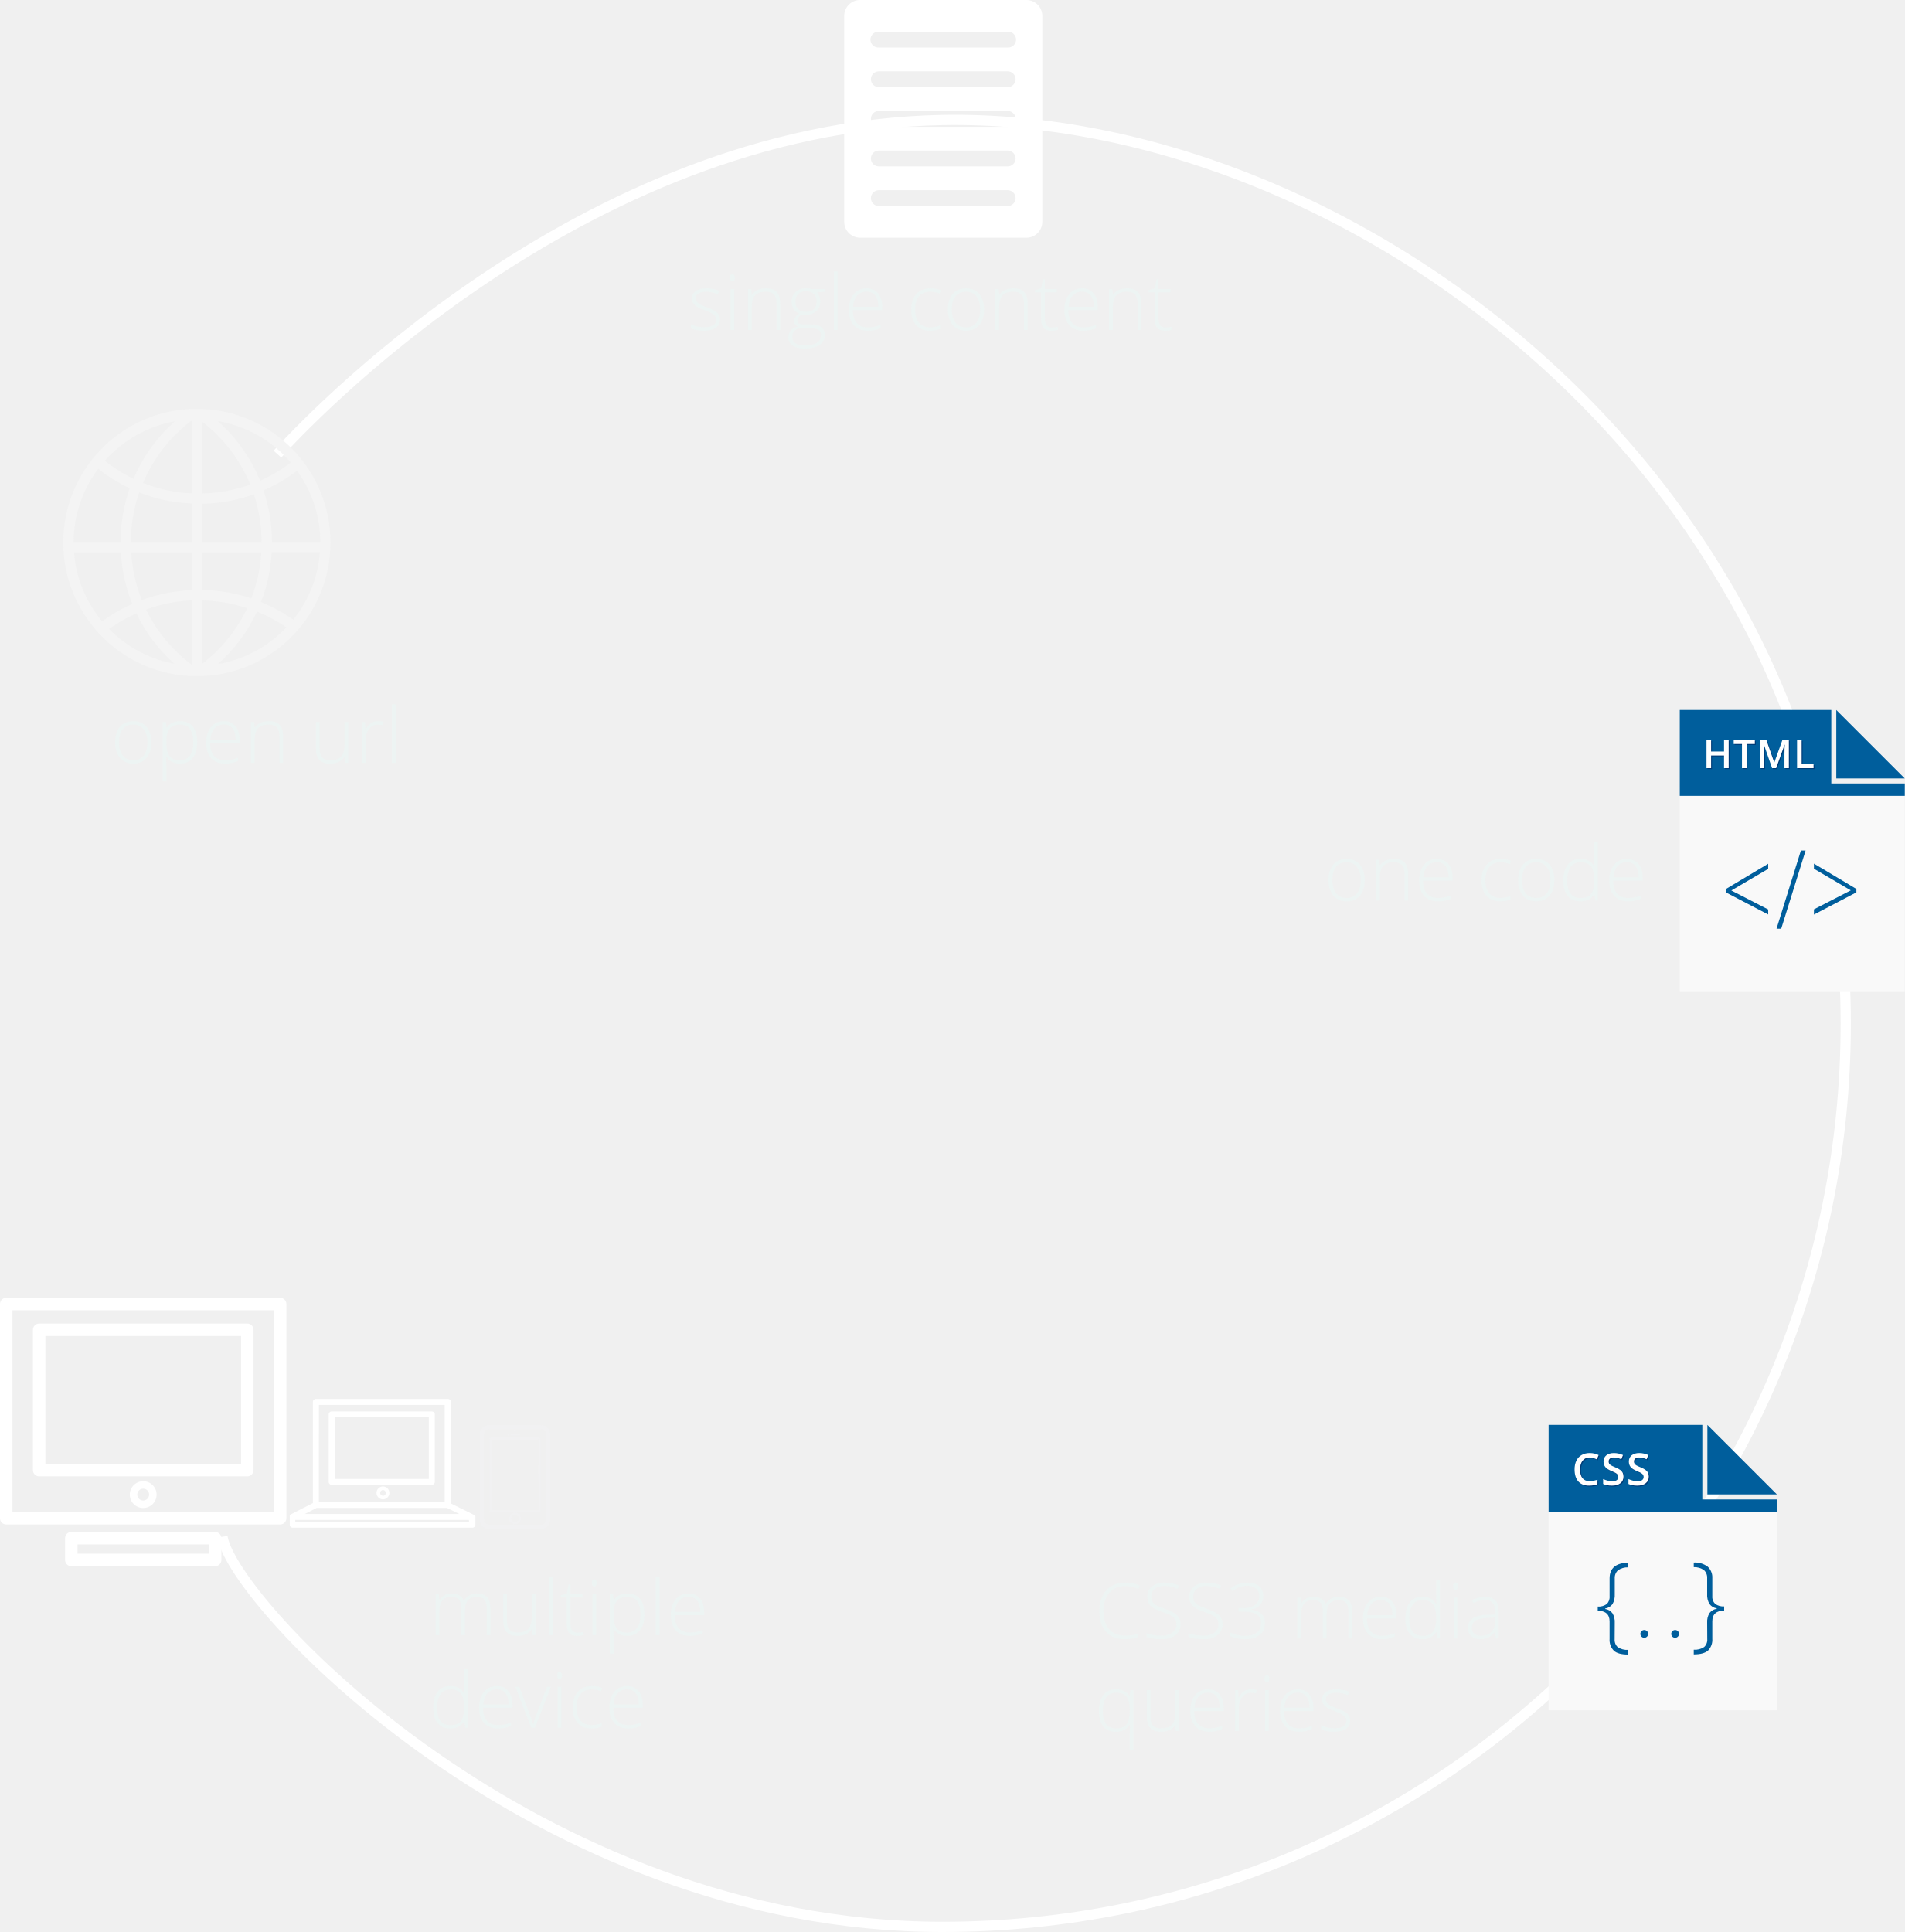
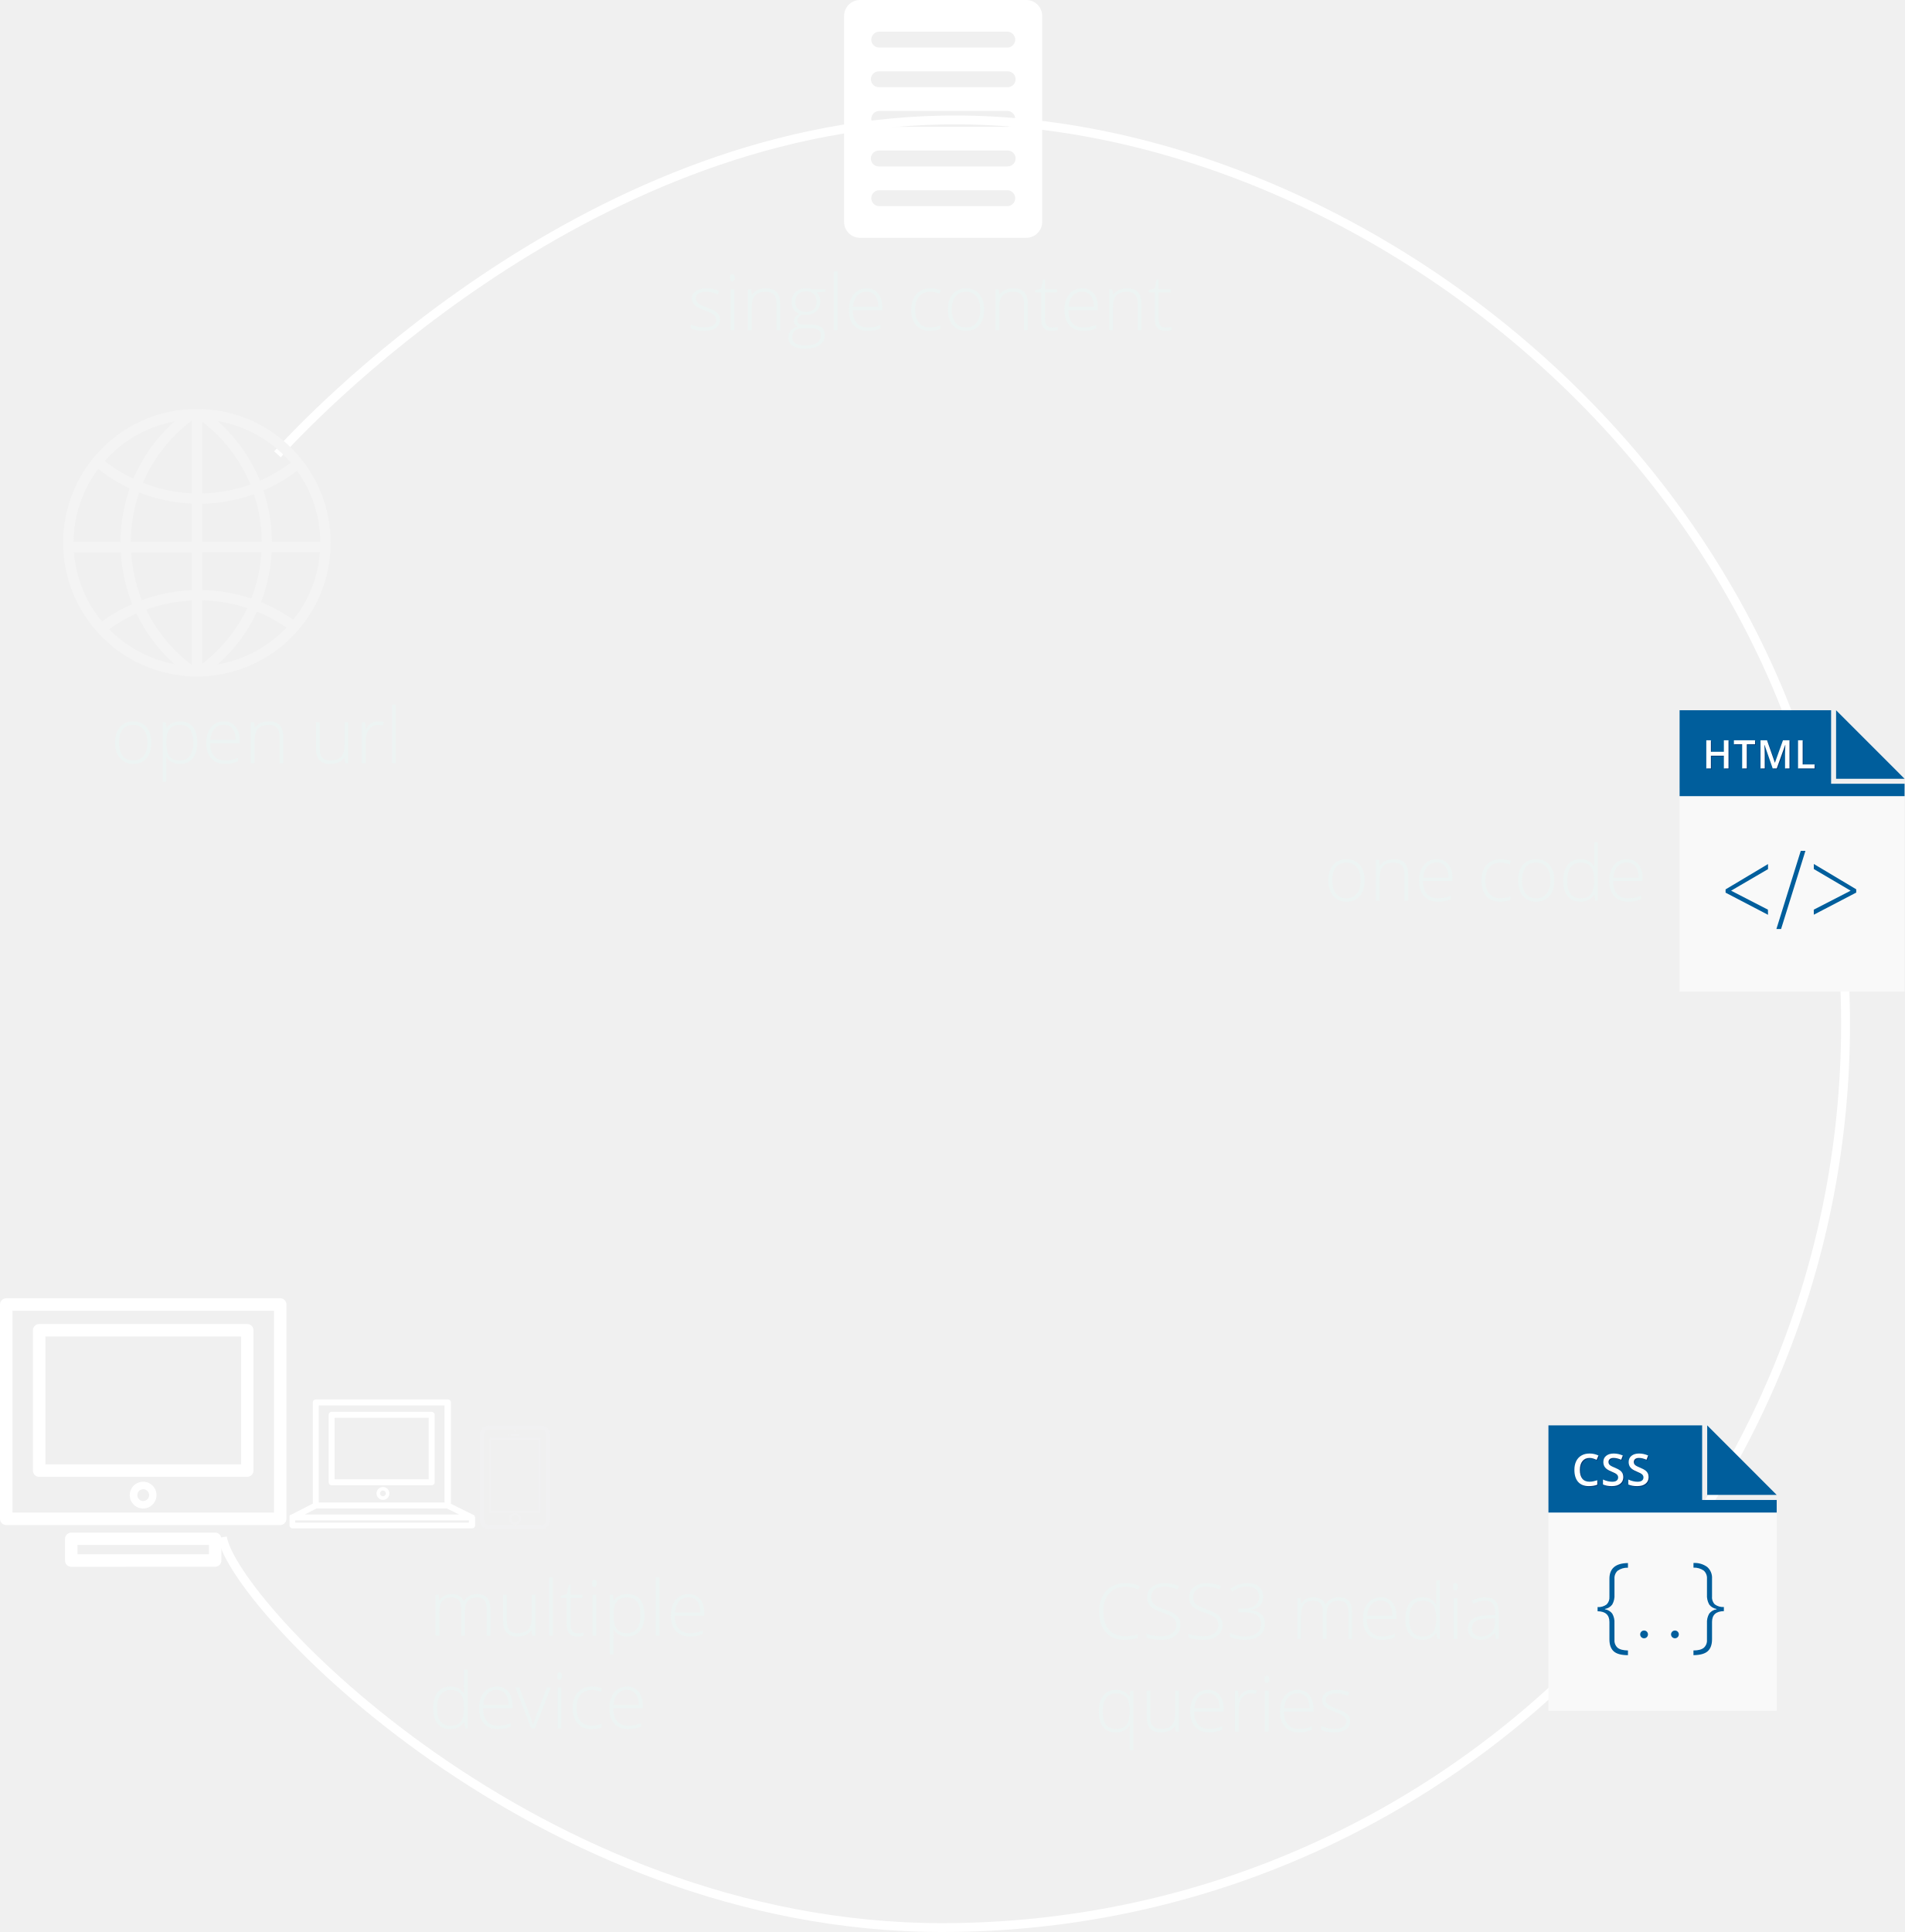
- <svg xmlns="http://www.w3.org/2000/svg" viewBox="0 0 744.93 755.59">
+ <svg xmlns="http://www.w3.org/2000/svg" viewBox="0 0 860.37 872.78">
  <defs>
-     <style>.cls-1{isolation:isolate;}.cls-2{fill:none;stroke:#fff;stroke-miterlimit:10;stroke-width:4px;}.cls-3{fill:#f4f4f4;}.cls-4{font-size:30.16px;fill:#edf4f3;font-family:OpenSans-Light, Open Sans;font-weight:300;}.cls-10,.cls-12,.cls-5{fill:#fff;}.cls-6{fill:#f9f9f9;}.cls-7{fill:#005e9c;}.cls-8{opacity:0.5;mix-blend-mode:overlay;}.cls-10,.cls-9{font-size:15.4px;letter-spacing:0.02em;}.cls-11,.cls-9{fill:#231f20;}.cls-10,.cls-11,.cls-12,.cls-9{font-family:OpenSans-Semibold, Open Sans;font-weight:600;}.cls-11,.cls-12{font-size:17.37px;letter-spacing:0.02em;}.cls-13{fill:#f1f1f2;}</style>
+     <style>.cls-1{isolation:isolate;}.cls-2{fill:none;stroke:#fff;stroke-miterlimit:10;stroke-width:4px;}.cls-3{fill:#f4f4f4;}.cls-4{font-size:34.85px;fill:#edf4f3;font-family:OpenSans-Light, Open Sans;font-weight:300;}.cls-10,.cls-12,.cls-5{fill:#fff;}.cls-6{fill:#f9f9f9;}.cls-7{fill:#005e9c;}.cls-8{opacity:0.5;mix-blend-mode:overlay;}.cls-10,.cls-9{font-size:17.79px;letter-spacing:0.03em;}.cls-11,.cls-9{fill:#231f20;}.cls-10,.cls-11,.cls-12,.cls-9{font-family:OpenSans-Semibold, Open Sans;font-weight:600;}.cls-11,.cls-12{font-size:20.07px;letter-spacing:0.02em;}.cls-13{fill:#f1f1f2;}</style>
  </defs>
  <g class="cls-1">
    <g id="Layer_2" data-name="Layer 2">
      <g id="Infographic">
        <g id="Main_image" data-name="Main image">
-           <path class="cls-2" d="M108.51,177.61c9.47-10.51,118.25-128,260-130.68,161.07-3,353.33,142.46,353.33,353.33,0,195.14-158.19,353.33-353.33,353.33C209.57,753.59,90.85,626.62,87,601" />
-           <path class="cls-3" d="M74.24,264.41l5,0a52.28,52.28,0,0,0,0-104.46l-5,0,0,0a52.29,52.29,0,0,0,0,104.43ZM42.66,246a58.63,58.63,0,0,1,10.69-6.15,62.53,62.53,0,0,0,14.89,19.77A48.36,48.36,0,0,1,42.66,246ZM75,260a59.75,59.75,0,0,1-17.89-21.61A60.38,60.38,0,0,1,75,234.78Zm0-29.21a64.76,64.76,0,0,0-19.53,3.89,59.67,59.67,0,0,1-4.17-18.69H75Zm0-18.86-23.83,0a60.22,60.22,0,0,1,3.26-19.35A63.41,63.41,0,0,0,75,196.91Zm10.12,47.87a62.24,62.24,0,0,0,15.39-20.63A58.72,58.72,0,0,1,112,245.37,48.22,48.22,0,0,1,85.13,259.75Zm29.57-17.44a62.27,62.27,0,0,0-12.62-6.91,63.81,63.81,0,0,0,4.18-19.49h18.87A47.79,47.79,0,0,1,114.7,242.31Zm1.51-58.23a47.74,47.74,0,0,1,9.07,27.78h-18.9a64.56,64.56,0,0,0-3.31-20.12A64.3,64.3,0,0,0,116.21,184.08Zm-2.49-3.19a60.26,60.26,0,0,1-12,7.06,63.23,63.23,0,0,0-16.54-23.31A48.07,48.07,0,0,1,113.72,180.89Zm-34.67-16a59.32,59.32,0,0,1,18.86,24.57,59.36,59.36,0,0,1-18.86,3.47Zm0,32.09a63.3,63.3,0,0,0,20.25-3.73,60.33,60.33,0,0,1,3,18.64H79.05Zm0,19h23.16A60,60,0,0,1,98.29,234a64.91,64.91,0,0,0-19.24-3.3Zm0,18.81a60.17,60.17,0,0,1,17.65,3,59.69,59.69,0,0,1-17.65,21.8Zm-4-70.29v28.42a59.36,59.36,0,0,1-19.12-4.09A59.54,59.54,0,0,1,75,164.44Zm-6.76.33a63.28,63.28,0,0,0-16.07,22.39A59.59,59.59,0,0,1,41,180.21,48.11,48.11,0,0,1,68.25,164.77ZM38.41,183.34a63.22,63.22,0,0,0,12.3,7.6,64.26,64.26,0,0,0-3.57,21H28.79A47.67,47.67,0,0,1,38.41,183.34ZM28.94,216H47.26a63.66,63.66,0,0,0,4.47,20.21A62.66,62.66,0,0,0,39.93,243,47.77,47.77,0,0,1,28.94,216Z" />
-           <text class="cls-4" transform="translate(43.26 298.35)">open url</text>
-           <text class="cls-4" transform="translate(517.79 352.22)">one code</text>
-           <text class="cls-4" transform="translate(428.02 640.78)">CSS3 media<tspan x="0" y="36.2">queries</tspan>
+           <path class="cls-2" d="M125.33,205.23c10.94-12.14,136.57-147.93,300.29-151,186-3.49,408.09,164.61,408.09,408.27C833.71,688,651,870.78,425.62,870.78c-183.57,0-320.69-146.71-325.14-176.35" />
+           <path class="cls-3" d="M85.74,305.53l5.8,0a60.41,60.41,0,0,0,0-120.71l-5.75,0-.05,0a60.42,60.42,0,0,0,0,120.67ZM49.27,284.25a68,68,0,0,1,12.35-7.1A72.28,72.28,0,0,0,78.82,300,55.91,55.91,0,0,1,49.27,284.25Zm37.37,16.12A69,69,0,0,1,66,275.4a70.1,70.1,0,0,1,20.67-4.11Zm0-33.75a74.54,74.54,0,0,0-22.56,4.5,69,69,0,0,1-4.82-21.6l27.38,0Zm0-21.79-27.53,0a69.71,69.71,0,0,1,3.76-22.35,73.4,73.4,0,0,0,23.77,5Zm11.69,55.31a72.29,72.29,0,0,0,17.77-23.83,67.22,67.22,0,0,1,13.29,7.22A55.66,55.66,0,0,1,98.33,300.14ZM132.48,280a72.12,72.12,0,0,0-14.58-8,73.51,73.51,0,0,0,4.82-22.52h21.8A55.23,55.23,0,0,1,132.48,280Zm1.74-67.29a55.21,55.21,0,0,1,10.47,32.1H122.86A74.38,74.38,0,0,0,119,221.56,73.55,73.55,0,0,0,134.22,212.7ZM131.34,209a68.94,68.94,0,0,1-13.91,8.15,73.23,73.23,0,0,0-19.11-26.93A55.5,55.5,0,0,1,131.34,209Zm-40-18.52a68.51,68.51,0,0,1,21.77,28.4,68.44,68.44,0,0,1-21.77,4Zm0,37.09a73.2,73.2,0,0,0,23.38-4.31,69.74,69.74,0,0,1,3.5,21.53l-26.88,0Zm0,21.91,26.74,0a69.26,69.26,0,0,1-4.53,20.9,74.23,74.23,0,0,0-22.21-3.81Zm0,21.73a70,70,0,0,1,20.38,3.46,69.06,69.06,0,0,1-20.38,25.2ZM86.64,190v32.84a68.74,68.74,0,0,1-22.09-4.72A68.69,68.69,0,0,1,86.64,190Zm-7.82.38a73.3,73.3,0,0,0-18.56,25.88,69.27,69.27,0,0,1-12.95-8A55.66,55.66,0,0,1,78.82,190.39ZM44.36,211.85a73.16,73.16,0,0,0,14.21,8.78,74.5,74.5,0,0,0-4.13,24.22H33.25A55.09,55.09,0,0,1,44.36,211.85ZM33.43,249.53H54.58a73.55,73.55,0,0,0,5.17,23.35,72.69,72.69,0,0,0-13.63,7.9A55.07,55.07,0,0,1,33.43,249.53Z" />
+           <text class="cls-4" transform="translate(49.97 344.75)">open url</text>
+           <text class="cls-4" transform="translate(598.04 406.99)">one code</text>
+           <text class="cls-4" transform="translate(494.35 740.43)">CSS3 media<tspan x="0" y="41.82">queries</tspan>
          </text>
-           <text class="cls-4" transform="translate(167.67 639.5)">multiple <tspan x="0" y="36.2">device</tspan>
+           <text class="cls-4" transform="translate(193.65 738.95)">multiple <tspan x="0" y="41.82">device</tspan>
          </text>
-           <text class="cls-4" transform="translate(268.98 129.06)">single content</text>
-           <path class="cls-5" d="M401.43,0H336.35a6.2,6.2,0,0,0-6.2,6.2V86.78a6.22,6.22,0,0,0,6.2,6.19h65.08a6.22,6.22,0,0,0,6.2-6.19V6.2A6.22,6.22,0,0,0,401.43,0Zm-7.34,80.58h-50.4a3.1,3.1,0,0,1,0-6.2h50.4a3.1,3.1,0,1,1,0,6.2Zm0-15.5h-50.4a3.1,3.1,0,0,1,0-6.2h50.4a3.1,3.1,0,1,1,0,6.2Zm0-15.49h-50.4a3.1,3.1,0,0,1,0-6.2h50.4a3.1,3.1,0,1,1,0,6.2Zm0-15.5h-50.4a3.1,3.1,0,0,1,0-6.2h50.4a3.1,3.1,0,1,1,0,6.2Zm0-15.5h-50.4a3.1,3.1,0,1,1,0-6.19h50.4a3.1,3.1,0,1,1,0,6.19Z" />
-           <rect class="cls-6" x="656.93" y="308.08" width="87.99" height="79.59" />
-           <polygon class="cls-7" points="744.93 311.26 744.93 306.41 716.19 306.41 716.19 277.67 656.93 277.67 656.93 311.26 744.93 311.26" />
-           <polygon class="cls-7" points="718.14 277.67 718.14 304.46 744.93 304.46 718.14 277.67" />
+           <text class="cls-4" transform="translate(310.67 149.13)">single content</text>
+           <path class="cls-5" d="M463.64,0H388.47a7.21,7.21,0,0,0-7.16,7.16v93.11a7.18,7.18,0,0,0,7.16,7.16h75.17a7.06,7.06,0,0,0,2.94-.64,7.19,7.19,0,0,0,4.22-6.52V7.16A7.18,7.18,0,0,0,463.64,0Zm-8.48,93.11H397a3.59,3.59,0,0,1,0-7.17h58.21a3.59,3.59,0,0,1,0,7.17Zm0-17.91H397A3.58,3.58,0,1,1,397,68h58.21a3.58,3.58,0,0,1,0,7.16Zm0-17.9H397a3.59,3.59,0,0,1,0-7.17h58.21a3.59,3.59,0,0,1,0,7.17Zm0-17.91H397a3.58,3.58,0,1,1,0-7.16h58.21a3.58,3.58,0,0,1,0,7.16Zm0-17.9H397a3.59,3.59,0,0,1,0-7.17h58.21a3.59,3.59,0,0,1,0,7.17Z" />
+           <rect class="cls-6" x="758.74" y="355.98" width="101.63" height="91.96" />
+           <polygon class="cls-7" points="860.37 359.66 860.37 354.06 827.18 354.06 827.18 320.85 758.74 320.85 758.74 359.66 860.37 359.66" />
+           <polygon class="cls-7" points="829.43 320.85 829.43 351.81 860.37 351.81 829.43 320.85" />
          <g class="cls-8">
-             <text class="cls-9" transform="translate(666.29 300.78)">HTML</text>
+             <text class="cls-9" transform="translate(769.49 347.49)">HTML</text>
          </g>
-           <text class="cls-10" transform="translate(665.93 300.42)">HTML</text>
-           <path class="cls-7" d="M691.51,357.65,674.92,349v-1.28l16.59-9.91v2l-14.41,8.46,14.41,7.42Z" />
-           <path class="cls-7" d="M706.14,332.65l-9.54,30.56h-1.83l9.53-30.56Z" />
-           <path class="cls-7" d="M709.4,355.64l14.41-7.42-14.41-8.46v-2l16.6,9.91V349l-16.6,8.69Z" />
-           <rect class="cls-6" x="605.63" y="587.76" width="89.28" height="81.1" />
-           <polygon class="cls-7" points="694.91 591.34 694.91 586.42 665.75 586.42 665.75 557.26 605.63 557.26 605.63 591.34 694.91 591.34" />
-           <polygon class="cls-7" points="667.73 557.26 667.73 584.44 694.91 584.44 667.73 557.26" />
+           <text class="cls-10" transform="translate(769.13 347.13)">HTML</text>
+           <path class="cls-7" d="M798.68,413.26l-19.17-10v-1.48l19.17-11.44v2.29L782,402.37l16.64,8.57Z" />
+           <path class="cls-7" d="M815.58,384.38l-11,35.31h-2.11l11-35.31Z" />
+           <path class="cls-7" d="M819.35,410.94,836,402.37l-16.63-9.78V390.3l19.16,11.44v1.48l-19.16,10Z" />
+           <rect class="cls-6" x="699.49" y="679.16" width="103.11" height="93.71" />
+           <polygon class="cls-7" points="802.6 683.29 802.6 677.61 768.92 677.61 768.92 643.91 699.49 643.91 699.49 683.29 802.6 683.29" />
+           <polygon class="cls-7" points="771.21 643.91 771.21 675.32 802.6 675.32 771.21 643.91" />
          <g class="cls-8">
-             <text class="cls-11" transform="translate(615.12 581.2)">CSS</text>
+             <text class="cls-11" transform="translate(710.39 671.52)">CSS</text>
          </g>
-           <text class="cls-12" transform="translate(614.76 580.84)">CSS</text>
-           <path class="cls-7" d="M656.63,639a1.52,1.52,0,1,1-1.52-1.52A1.51,1.51,0,0,1,656.63,639Z" />
-           <path class="cls-7" d="M644.56,639a1.52,1.52,0,1,1-1.52-1.52A1.51,1.51,0,0,1,644.56,639Z" />
-           <path class="cls-7" d="M631.46,641.11a3.8,3.8,0,0,0,1.2,3.07,6.56,6.56,0,0,0,4.08,1.08v1.83c-2.62,0-4.49-.5-5.59-1.51a6,6,0,0,1-1.67-4.65v-6.8q0-4.12-4.63-4.21v-1.61a5.32,5.32,0,0,0,3.54-1,3.8,3.8,0,0,0,1.09-3v-7q0-6,7.26-6.15v1.82a6.5,6.5,0,0,0-4,1.17,4,4,0,0,0-1.24,3.16v6.15a6.94,6.94,0,0,1-.89,3.9,4.39,4.39,0,0,1-2.86,1.72v.16a4.36,4.36,0,0,1,2.85,1.68,6.52,6.52,0,0,1,.9,3.76Z" />
-           <path class="cls-7" d="M667.64,634.62a6.52,6.52,0,0,1,.9-3.76,4.36,4.36,0,0,1,2.85-1.68V629a4.3,4.3,0,0,1-2.85-1.7,6.88,6.88,0,0,1-.9-3.92v-6.15a4,4,0,0,0-1.24-3.16,6.47,6.47,0,0,0-4-1.17V611.1a8.3,8.3,0,0,1,5.39,1.56,5.66,5.66,0,0,1,1.86,4.59v7a3.81,3.81,0,0,0,1.1,3,5.37,5.37,0,0,0,3.54,1v1.61q-4.63.09-4.64,4.21v6.8a6,6,0,0,1-1.65,4.64c-1.11,1-3,1.52-5.6,1.52v-1.83a6.5,6.5,0,0,0,4.06-1.06,3.81,3.81,0,0,0,1.22-3.09Z" />
-           <path class="cls-5" d="M112,593.78V510a2.43,2.43,0,0,0-2.43-2.44H2.44A2.44,2.44,0,0,0,0,510v83.78a2.43,2.43,0,0,0,2.44,2.43H109.6A2.43,2.43,0,0,0,112,593.78Zm-4.87-2.44H4.87V512.43H107.16Z" />
-           <path class="cls-5" d="M15.31,577.38H96.72a2.43,2.43,0,0,0,2.43-2.44V520.06a2.43,2.43,0,0,0-2.43-2.43H15.31a2.43,2.43,0,0,0-2.43,2.43v54.88A2.43,2.43,0,0,0,15.31,577.38Zm2.44-54.88H94.28v50H17.75Z" />
-           <path class="cls-5" d="M56,579.29a5.24,5.24,0,1,0,5.24,5.23A5.24,5.24,0,0,0,56,579.29Zm0,7.55a2.32,2.32,0,1,1,2.32-2.32A2.32,2.32,0,0,1,56,586.84Z" />
-           <path class="cls-5" d="M84.15,612.52a2.43,2.43,0,0,0,2.43-2.44v-8.51a2.43,2.43,0,0,0-2.43-2.43H27.88a2.43,2.43,0,0,0-2.43,2.43v8.51a2.43,2.43,0,0,0,2.43,2.44ZM30.32,604H81.71v3.64H30.32Z" />
-           <path class="cls-5" d="M168.87,552H129.72a1.17,1.17,0,0,0-1.17,1.17v26.39a1.17,1.17,0,0,0,1.17,1.17h39.15a1.17,1.17,0,0,0,1.17-1.17V553.12A1.17,1.17,0,0,0,168.87,552Zm-1.17,26.39H130.89V554.29H167.7Z" />
-           <path class="cls-5" d="M185.72,593.08a.19.19,0,0,0,0-.08l0-.13,0-.08-.08-.13s0,0,0,0a.65.65,0,0,0-.13-.16s0,0,0,0l-.12-.1-.07,0-.08,0-8.86-4.38V548.28a1.17,1.17,0,0,0-1.17-1.17H123.53a1.17,1.17,0,0,0-1.17,1.17v39.57l-8.59,4.38-.07,0-.07.05a.31.31,0,0,0-.11.09.1.1,0,0,0,0,0,.65.65,0,0,0-.13.16l0,0a1.3,1.3,0,0,0-.08.17s0,0,0,.07a.65.65,0,0,0,0,.13s0,0,0,.08,0,.09,0,.14,0,0,0,0v3.18a1.17,1.17,0,0,0,1.18,1.17h70.26a1.17,1.17,0,0,0,1.17-1.17v-3.23C185.73,593.17,185.73,593.12,185.72,593.08Zm-61-43.63h49.19v37.94H124.7Zm-.89,40.29h51l4.78,2.36H119.18Zm59.59,5.54H115.48v-.84H183.4Z" />
-           <path class="cls-5" d="M149.76,581.34a2.52,2.52,0,1,0,2.52,2.52A2.51,2.51,0,0,0,149.76,581.34Zm0,3.63a1.11,1.11,0,1,1,1.12-1.11A1.11,1.11,0,0,1,149.76,585Z" />
-           <path class="cls-13" d="M211.66,557.37H191.17a3.51,3.51,0,0,0-3.51,3.51V594.4a3.51,3.51,0,0,0,3.51,3.51h20.49a3.51,3.51,0,0,0,3.51-3.51V560.88A3.51,3.51,0,0,0,211.66,557.37Zm1.88,37a1.88,1.88,0,0,1-1.88,1.88H191.17a1.88,1.88,0,0,1-1.88-1.88V560.88a1.88,1.88,0,0,1,1.88-1.88h20.49a1.88,1.88,0,0,1,1.88,1.88Z" />
-           <path class="cls-13" d="M201.41,559.85a.38.38,0,1,0-.37-.38A.38.38,0,0,0,201.41,559.85Z" />
-           <path class="cls-13" d="M200,561.37h2.83a.38.38,0,0,0,0-.76H200a.38.38,0,0,0,0,.76Z" />
-           <path class="cls-13" d="M198.74,561.28a.29.29,0,1,0-.29-.29A.29.29,0,0,0,198.74,561.28Z" />
-           <path class="cls-13" d="M201.41,591.54a2.3,2.3,0,1,0,2.3,2.29A2.3,2.3,0,0,0,201.41,591.54Zm0,3.77a1.48,1.48,0,1,1,1.49-1.48A1.48,1.48,0,0,1,201.41,595.31Z" />
-           <path class="cls-13" d="M211,562.18H191.8a.41.41,0,0,0-.41.41v28.48a.41.41,0,0,0,.41.41H211a.41.41,0,0,0,.41-.41V562.59A.41.41,0,0,0,211,562.18Zm-.41,28.48H192.21V563h18.41Z" />
+           <text class="cls-12" transform="translate(710.03 671.16)">CSS</text>
+           <path class="cls-7" d="M758.39,738.34a1.76,1.76,0,1,1-1.75-1.76A1.75,1.75,0,0,1,758.39,738.34Z" />
+           <path class="cls-7" d="M744.45,738.34a1.76,1.76,0,1,1-1.76-1.76A1.75,1.75,0,0,1,744.45,738.34Z" />
+           <path class="cls-7" d="M729.32,740.8a4.36,4.36,0,0,0,1.39,3.55c.92.79,2.49,1.2,4.7,1.25v2.12q-4.53,0-6.45-1.75c-1.28-1.16-1.92-3-1.92-5.38v-7.84q0-4.79-5.35-4.87V726a6.14,6.14,0,0,0,4.09-1.19,4.42,4.42,0,0,0,1.26-3.45v-8.15q0-7,8.37-7.1v2.1a7.54,7.54,0,0,0-4.65,1.35,4.54,4.54,0,0,0-1.44,3.65v7.11a8,8,0,0,1-1,4.51,5.05,5.05,0,0,1-3.31,2V727a5.08,5.08,0,0,1,3.3,1.94,7.6,7.6,0,0,1,1,4.35Z" />
+           <path class="cls-7" d="M771.11,733.31a7.68,7.68,0,0,1,1-4.35,5.08,5.08,0,0,1,3.3-1.94v-.19a5.05,5.05,0,0,1-3.3-2,8.13,8.13,0,0,1-1-4.54v-7.11a4.59,4.59,0,0,0-1.43-3.64,7.52,7.52,0,0,0-4.67-1.36v-2.1a9.51,9.51,0,0,1,6.22,1.81,6.5,6.5,0,0,1,2.16,5.29v8.15a4.37,4.37,0,0,0,1.27,3.46,6.2,6.2,0,0,0,4.08,1.18v1.86c-3.56.06-5.35,1.68-5.35,4.87v7.84q0,3.61-1.92,5.37T765,747.72V745.6c2.19,0,3.75-.44,4.69-1.23a4.37,4.37,0,0,0,1.41-3.57Z" />
+           <path class="cls-5" d="M129.39,686.11V589.3a2.81,2.81,0,0,0-2.81-2.81H2.81A2.81,2.81,0,0,0,0,589.3v96.81a2.81,2.81,0,0,0,2.81,2.82H126.58A2.81,2.81,0,0,0,129.39,686.11Zm-5.62-2.81H5.63V592.12H123.77Z" />
+           <path class="cls-5" d="M17.68,667.16h94a2.81,2.81,0,0,0,2.81-2.81V600.94a2.81,2.81,0,0,0-2.81-2.82h-94a2.81,2.81,0,0,0-2.81,2.82v63.41A2.81,2.81,0,0,0,17.68,667.16Zm2.82-63.41h88.4v57.79H20.5Z" />
+           <path class="cls-5" d="M64.7,669.37a6.05,6.05,0,1,0,6,6A6.05,6.05,0,0,0,64.7,669.37Zm0,8.72a2.67,2.67,0,1,1,2.67-2.67A2.68,2.68,0,0,1,64.7,678.09Z" />
+           <path class="cls-5" d="M97.19,707.77A2.81,2.81,0,0,0,100,705v-9.83a2.81,2.81,0,0,0-2.81-2.82h-65a2.81,2.81,0,0,0-2.81,2.82V705a2.81,2.81,0,0,0,2.81,2.82ZM35,697.93H94.38v4.21H35Z" />
+           <path class="cls-5" d="M195,637.78H149.83a1.36,1.36,0,0,0-1.36,1.35v30.49a1.36,1.36,0,0,0,1.36,1.36H195a1.36,1.36,0,0,0,1.35-1.36V639.13A1.36,1.36,0,0,0,195,637.78Zm-1.36,30.49h-42.5V640.49h42.5Z" />
+           <path class="cls-5" d="M214.5,685.3a.29.29,0,0,0,0-.09.83.83,0,0,0,0-.15l0-.09-.09-.15,0-.06c0-.06-.1-.13-.16-.19l0,0-.14-.11-.08,0-.1-.06-10.23-5.06V633.54a1.35,1.35,0,0,0-1.35-1.35H142.68a1.35,1.35,0,0,0-1.36,1.35v45.72l-9.92,5.06-.08,0-.08,0a.69.69,0,0,0-.13.11l-.06.05-.15.19s0,0,0,0a1.18,1.18,0,0,0-.11.19l0,.08c0,.05,0,.1,0,.15a.36.36,0,0,0,0,.1.88.88,0,0,0,0,.16v3.73a1.34,1.34,0,0,0,1.35,1.35h81.15a1.34,1.34,0,0,0,1.35-1.35v-3.73A1,1,0,0,0,214.5,685.3ZM144,634.89h56.8v43.85H144Zm-1,46.55h58.87l5.52,2.73H137.65Zm68.82,6.41H133.37v-1h78.45Z" />
+           <path class="cls-5" d="M173,671.75a2.91,2.91,0,1,0,2.91,2.9A2.91,2.91,0,0,0,173,671.75Zm0,4.19a1.29,1.29,0,1,1,1.29-1.29A1.28,1.28,0,0,1,173,675.94Z" />
+           <path class="cls-13" d="M244.47,644H220.79a4.06,4.06,0,0,0-4,4.06v38.73a4.06,4.06,0,0,0,4,4h23.68a4.06,4.06,0,0,0,4.05-4V648.1A4.06,4.06,0,0,0,244.47,644Zm2.17,42.79a2.17,2.17,0,0,1-2.17,2.17H220.79a2.17,2.17,0,0,1-2.17-2.17V648.1a2.18,2.18,0,0,1,2.17-2.18h23.68a2.18,2.18,0,0,1,2.17,2.18Z" />
+           <path class="cls-13" d="M232.63,646.9a.44.44,0,0,0,.44-.43.44.44,0,1,0-.88,0A.44.44,0,0,0,232.63,646.9Z" />
+           <path class="cls-13" d="M231,648.66h3.26a.44.44,0,0,0,.44-.43.44.44,0,0,0-.44-.44H231a.44.44,0,0,0-.44.44A.44.44,0,0,0,231,648.66Z" />
+           <path class="cls-13" d="M229.54,648.56a.34.34,0,1,0-.34-.33A.34.34,0,0,0,229.54,648.56Z" />
+           <path class="cls-13" d="M232.63,683.52a2.66,2.66,0,1,0,2.65,2.65A2.65,2.65,0,0,0,232.63,683.52Zm0,4.36a1.71,1.71,0,1,1,1.71-1.71A1.71,1.71,0,0,1,232.63,687.88Z" />
+           <path class="cls-13" d="M243.73,649.6h-22.2a.48.48,0,0,0-.48.47V683a.49.49,0,0,0,.48.48h22.2a.48.48,0,0,0,.47-.48V650.07A.47.47,0,0,0,243.73,649.6Zm-.47,32.91H222v-32h21.26Z" />
        </g>
      </g>
    </g>
  </g>
</svg>
